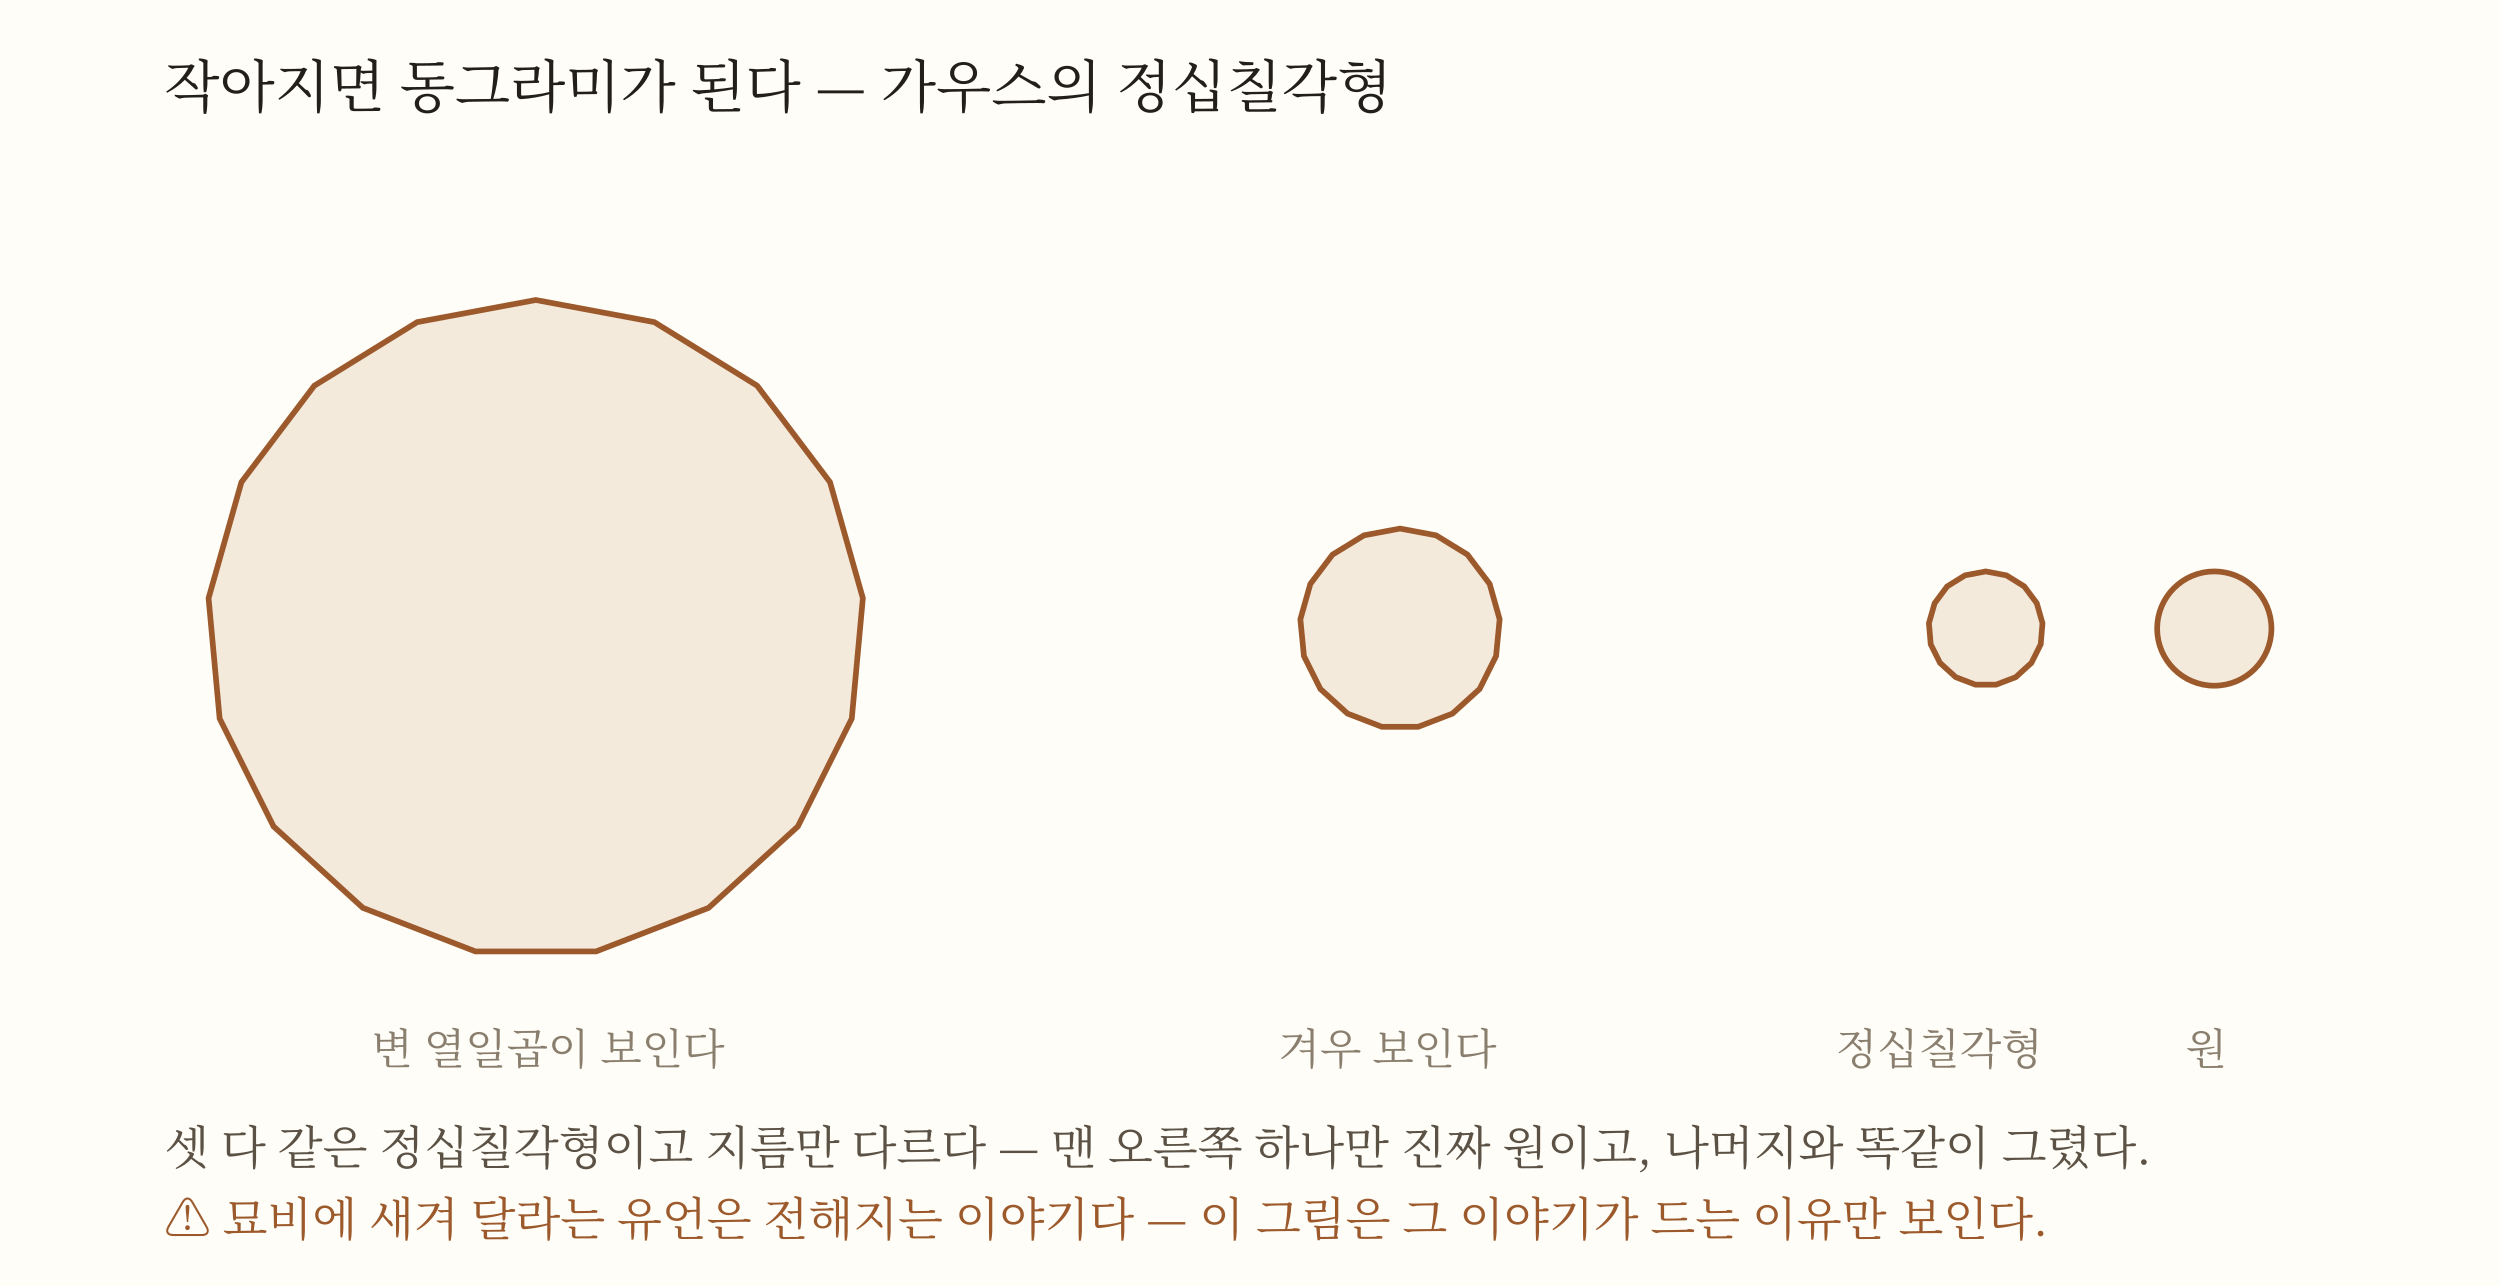
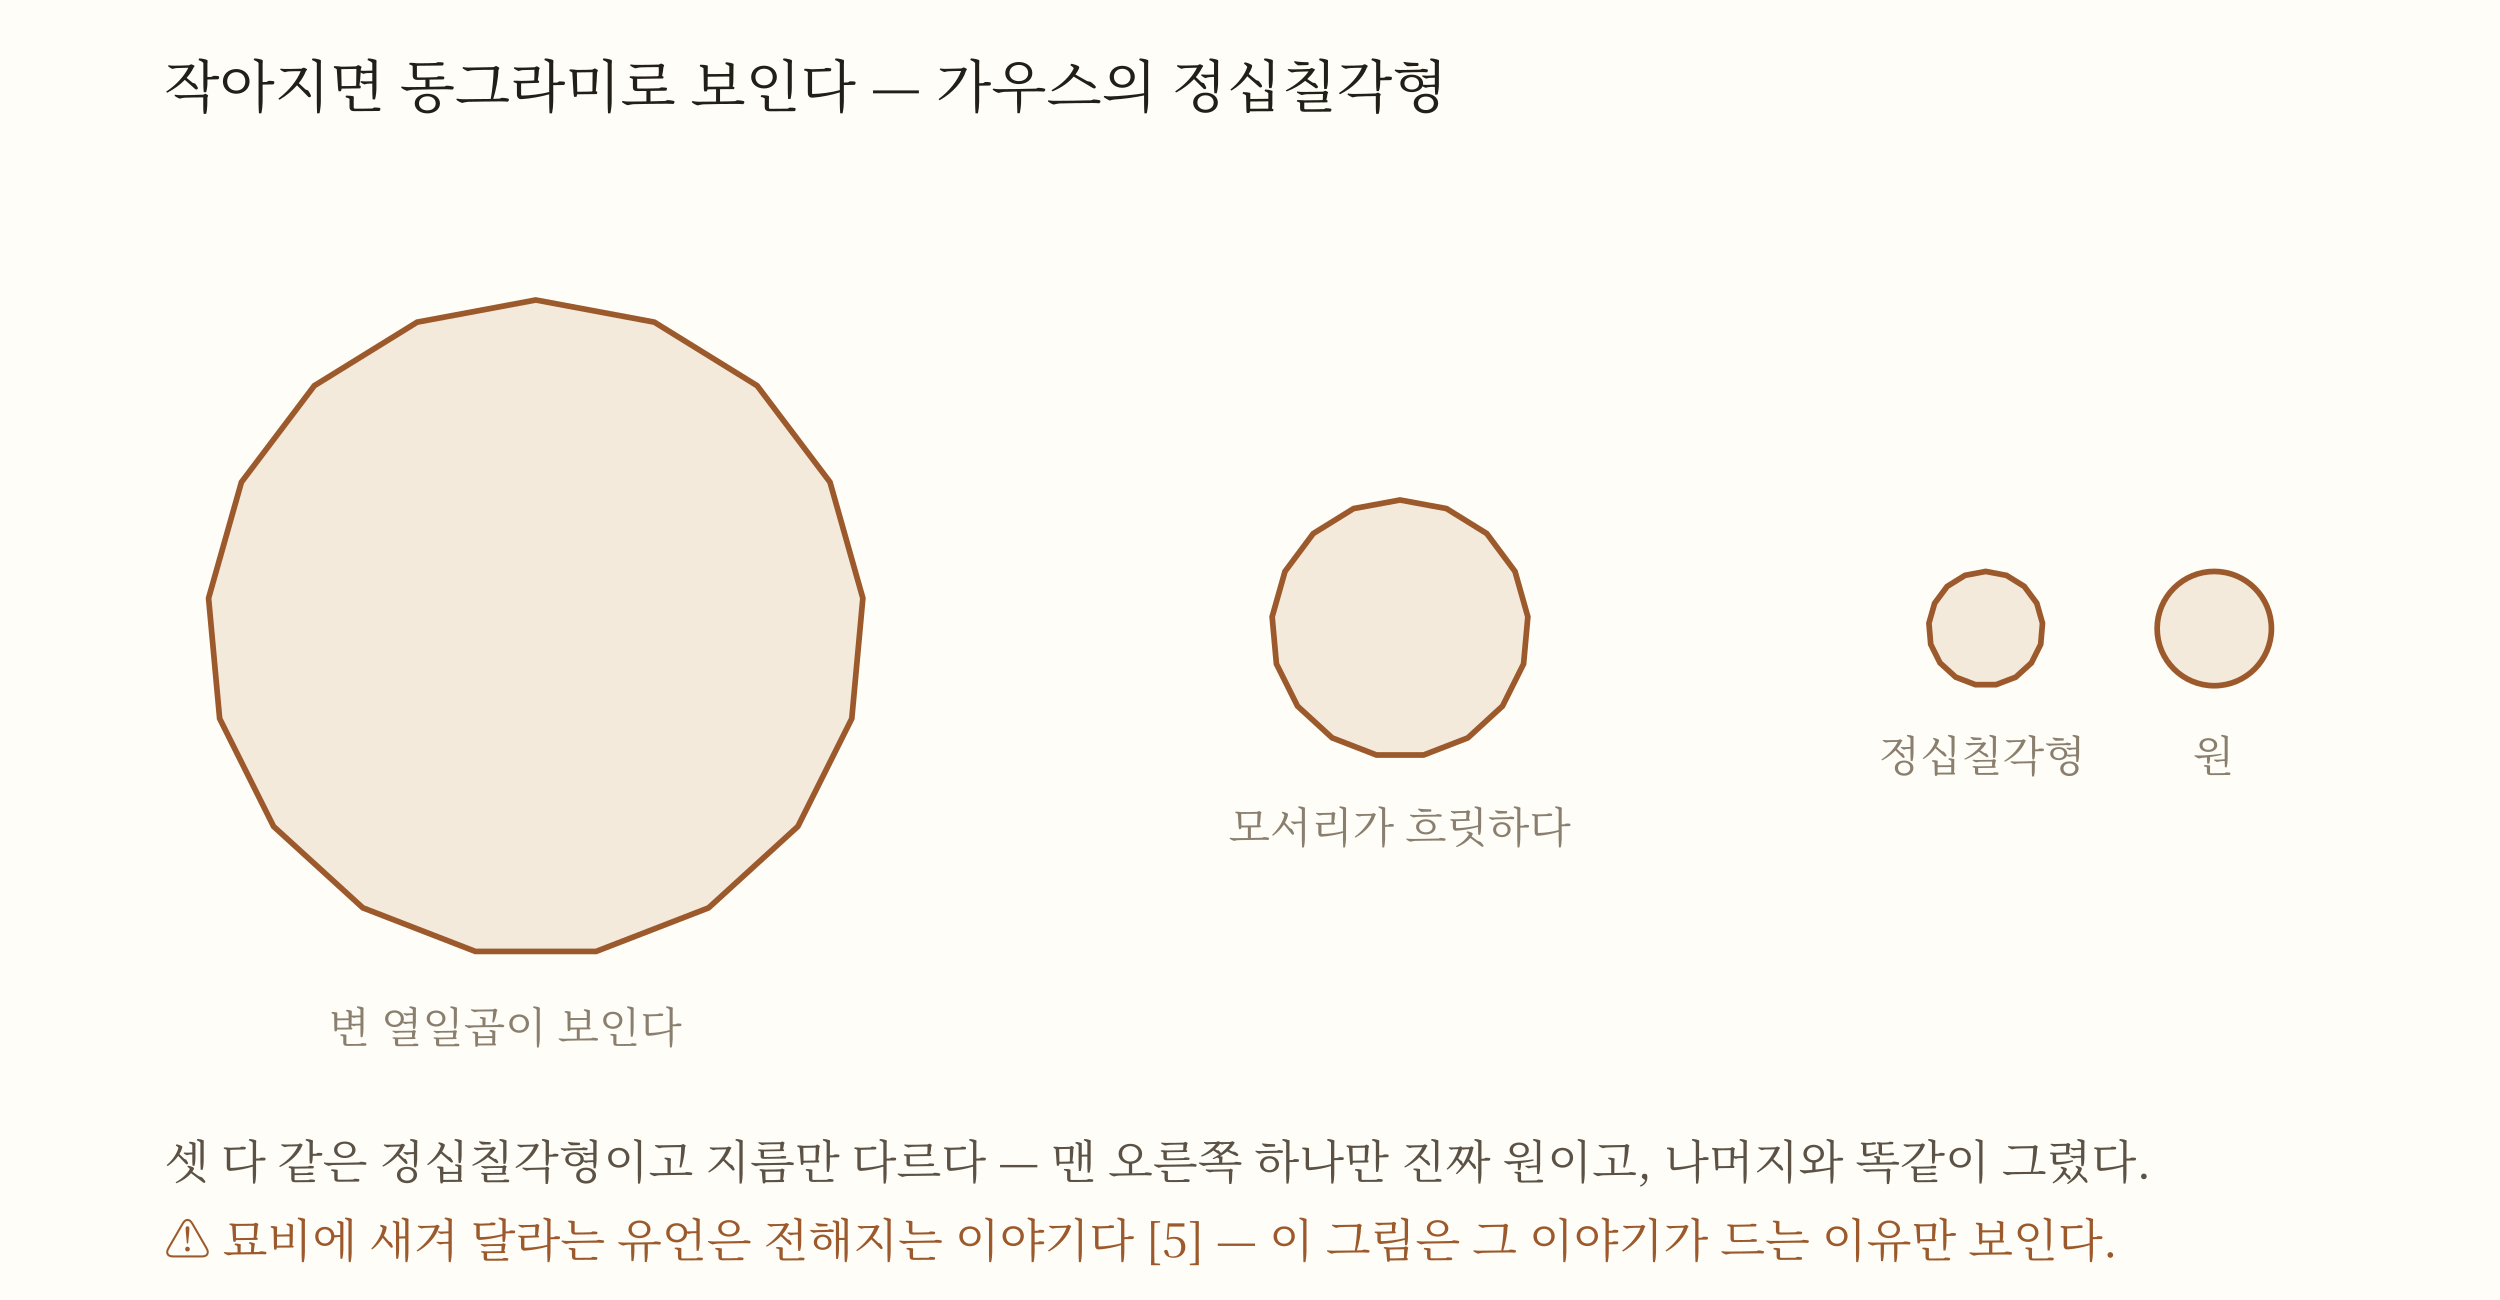
- <svg xmlns="http://www.w3.org/2000/svg" viewBox="0 0 700 360" role="img" aria-label="그림 위쪽에 「작아지면 동그라미가 된다 — 가우스의 정십칠각형」이라는 표제가 있다. 정십칠각형이 크기를 달리해 셋 그려져 있다. 왼쪽 것은 크고 변 열일곱 개가 하나하나 보인다. 가운데 것은 훨씬 작아 변이 겨우 보인다. 오른쪽 것은 더 작아 동그라미처럼 보인다. 그 오른쪽 옆에는 같은 크기, 같은 색, 같은 선으로 그린 진짜 원이 하나 더 있다. 두 도형은 똑같이 그려져 있어 눈으로 구분되지 않으며, 아래에 왼쪽이 정십칠각형이고 오른쪽이 원이라고만 적혀 있다. 그림 아래에는 부호 설명이 있다. 세 도형은 모두 같은 정십칠각형이고 지름만 다르며, 맨 오른쪽 하나만 진짜 원이고 나머지와 똑같이 그렸다는 것이다. 맨 아래에는 단서가 있다. 묘비에 정십칠각형을 새겨 달라는 유언이 있었다는 것은 전해지는 이야기이며, 이 그림은 그 이야기가 드는 이유만을 보인다는 것이다">
+ <svg xmlns="http://www.w3.org/2000/svg" viewBox="0 0 700 364" role="img" aria-label="그림 위쪽에 「작아지면 동그라미로 보인다 — 가우스의 정십칠각형」이라는 표제가 있다. 정십칠각형이 크기를 달리해 셋 그려져 있다. 왼쪽 것은 크고 변 열일곱 개가 하나하나 보인다. 가운데 것은 훨씬 작아 모서리가 흐릿하다. 오른쪽 것은 더 작아 동그라미처럼 보인다. 그 오른쪽 옆에는 같은 크기, 같은 색, 같은 선으로 그린 진짜 원이 하나 더 있다. 두 도형은 똑같이 그려져 있어 눈으로 구분되지 않으며, 아래에 왼쪽이 정십칠각형이고 오른쪽이 원이라고만 적혀 있다. 그림 아래에는 부호 설명이 있다. 세 도형은 모두 같은 정십칠각형이고 지름만 다르며, 맨 오른쪽 하나만 진짜 원이고 나머지와 똑같이 그렸다는 것이다. 맨 아래에는 단서가 있다. 묘비에 정십칠각형을 새겨 달라는 유언이 있었다는 것은 전해지는 이야기이며(출처 5), 이 그림은 그 이야기가 드는 이유만을 보인다는 것이다">
  <style>
    text{font-family:EB Garamond, Georgia, 'Noto Serif KR', 'Noto Serif CJK KR', NanumMyeongjo, Batang, AppleMyungjo, serif;font-variant-numeric:lining-nums;font-feature-settings:"lnum" 1;fill:#221E18;}
    .dim{fill:#5B5245;} .blue{fill:#3A5C77;} .sien{fill:#9C5A2C;} .ax{fill:#8A7F6E;}
    .pg{fill:#F4EADC;stroke:#9C5A2C;stroke-width:1.6;}
  </style>
-   <rect width="700" height="360" fill="#FFFDF7" />
-   <text x="46" y="30" font-size="16">작아지면 동그라미가 된다 — 가우스의 정십칠각형</text>
+   <rect width="700" height="364" fill="#FFFDF7" />
+   <text x="46" y="30" font-size="16">작아지면 동그라미로 보인다 — 가우스의 정십칠각형</text>
  <polygon points="150.0,84.0 183.2,90.2 212.0,108.0 232.4,135.0 241.6,167.5 238.5,201.2 223.4,231.4 198.4,254.2 166.9,266.4 133.1,266.4 101.6,254.2 76.6,231.4 61.5,201.2 58.4,167.5 67.6,135.0 88.0,108.0 116.8,90.2" class="pg" />
-   <polygon points="392.0,148.0 402.1,149.9 410.9,155.3 417.1,163.5 419.9,173.4 418.9,183.7 414.3,192.9 406.7,199.8 397.1,203.5 386.9,203.5 377.3,199.8 369.7,192.9 365.1,183.7 364.1,173.4 366.9,163.5 373.1,155.3 381.9,149.9" class="pg" />
+   <polygon points="392.0,140.0 405.0,142.4 416.3,149.4 424.2,160.0 427.8,172.7 426.6,185.9 420.7,197.7 411.0,206.6 398.6,211.4 385.4,211.4 373.0,206.6 363.3,197.7 357.4,185.9 356.2,172.7 359.8,160.0 367.7,149.4 379.0,142.4" class="pg" />
  <polygon points="556.0,160.0 561.8,161.1 566.8,164.2 570.3,168.9 571.9,174.5 571.4,180.4 568.8,185.6 564.4,189.6 558.9,191.7 553.1,191.7 547.6,189.6 543.2,185.6 540.6,180.4 540.1,174.5 541.7,168.9 545.2,164.2 550.2,161.1" class="pg" />
  <circle cx="620" cy="176" r="16" class="pg" />
-   <text x="104" y="298" font-size="12" class="ax">변 열일곱이 보인다</text>
-   <text x="358" y="298" font-size="12" class="ax">겨우 보인다</text>
-   <text x="514" y="298" font-size="12" class="ax">정십칠각형</text>
-   <text x="612" y="298" font-size="12" class="ax">원</text>
-   <text x="46" y="326" font-size="13" class="dim">셋 다 같은 정십칠각형이고 지름만 다르다 — 맨 오른쪽 하나만 진짜 원이고, 나머지와 똑같이 그렸다.</text>
-   <text x="46" y="346" font-size="13" class="sien">⚠ 묘비에 새겨 달라는 유언은 전해지는 이야기다 — 이 그림은 그 이야기가 드는 이유만 보인다.</text>
+   <text x="92" y="292" font-size="12" class="ax">변 열일곱이 보인다</text>
+   <text x="344" y="236" font-size="12" class="ax">모서리가 흐릿하다</text>
+   <text x="526" y="216" font-size="12" class="ax">정십칠각형</text>
+   <text x="614" y="216" font-size="12" class="ax">원</text>
+   <text x="46" y="330" font-size="13" class="dim">셋 다 같은 정십칠각형이고 지름만 다르다 — 맨 오른쪽 하나만 진짜 원이고, 나머지와 똑같이 그렸다.</text>
+   <text x="46" y="352" font-size="13" class="sien">⚠ 묘비에 새겨 달라는 유언은 전해지는 이야기다 [5] — 이 그림은 그 이야기가 드는 이유만 보인다.</text>
</svg>
